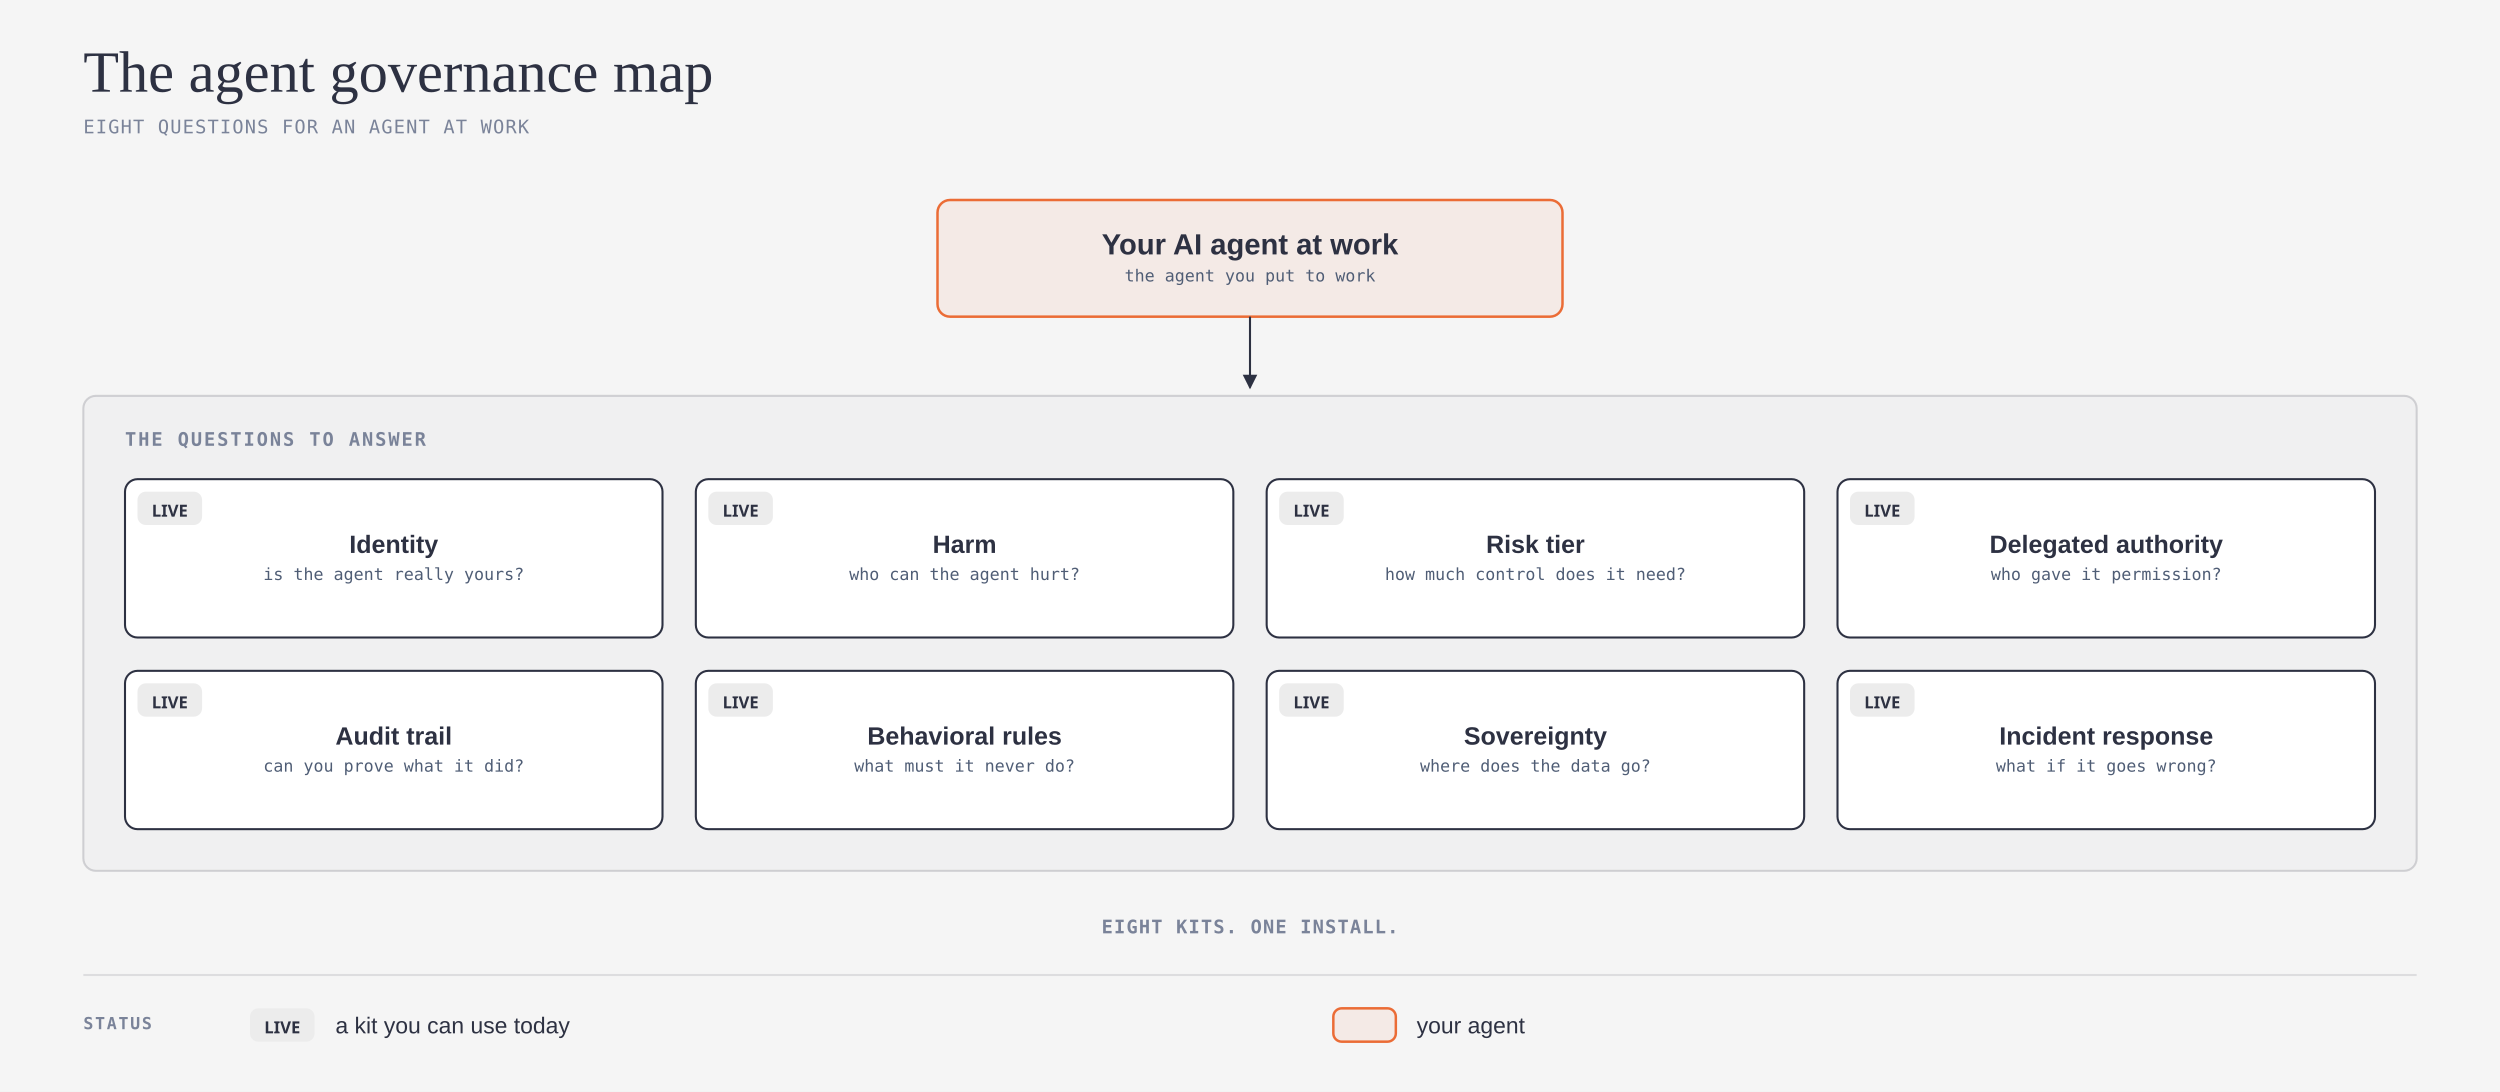
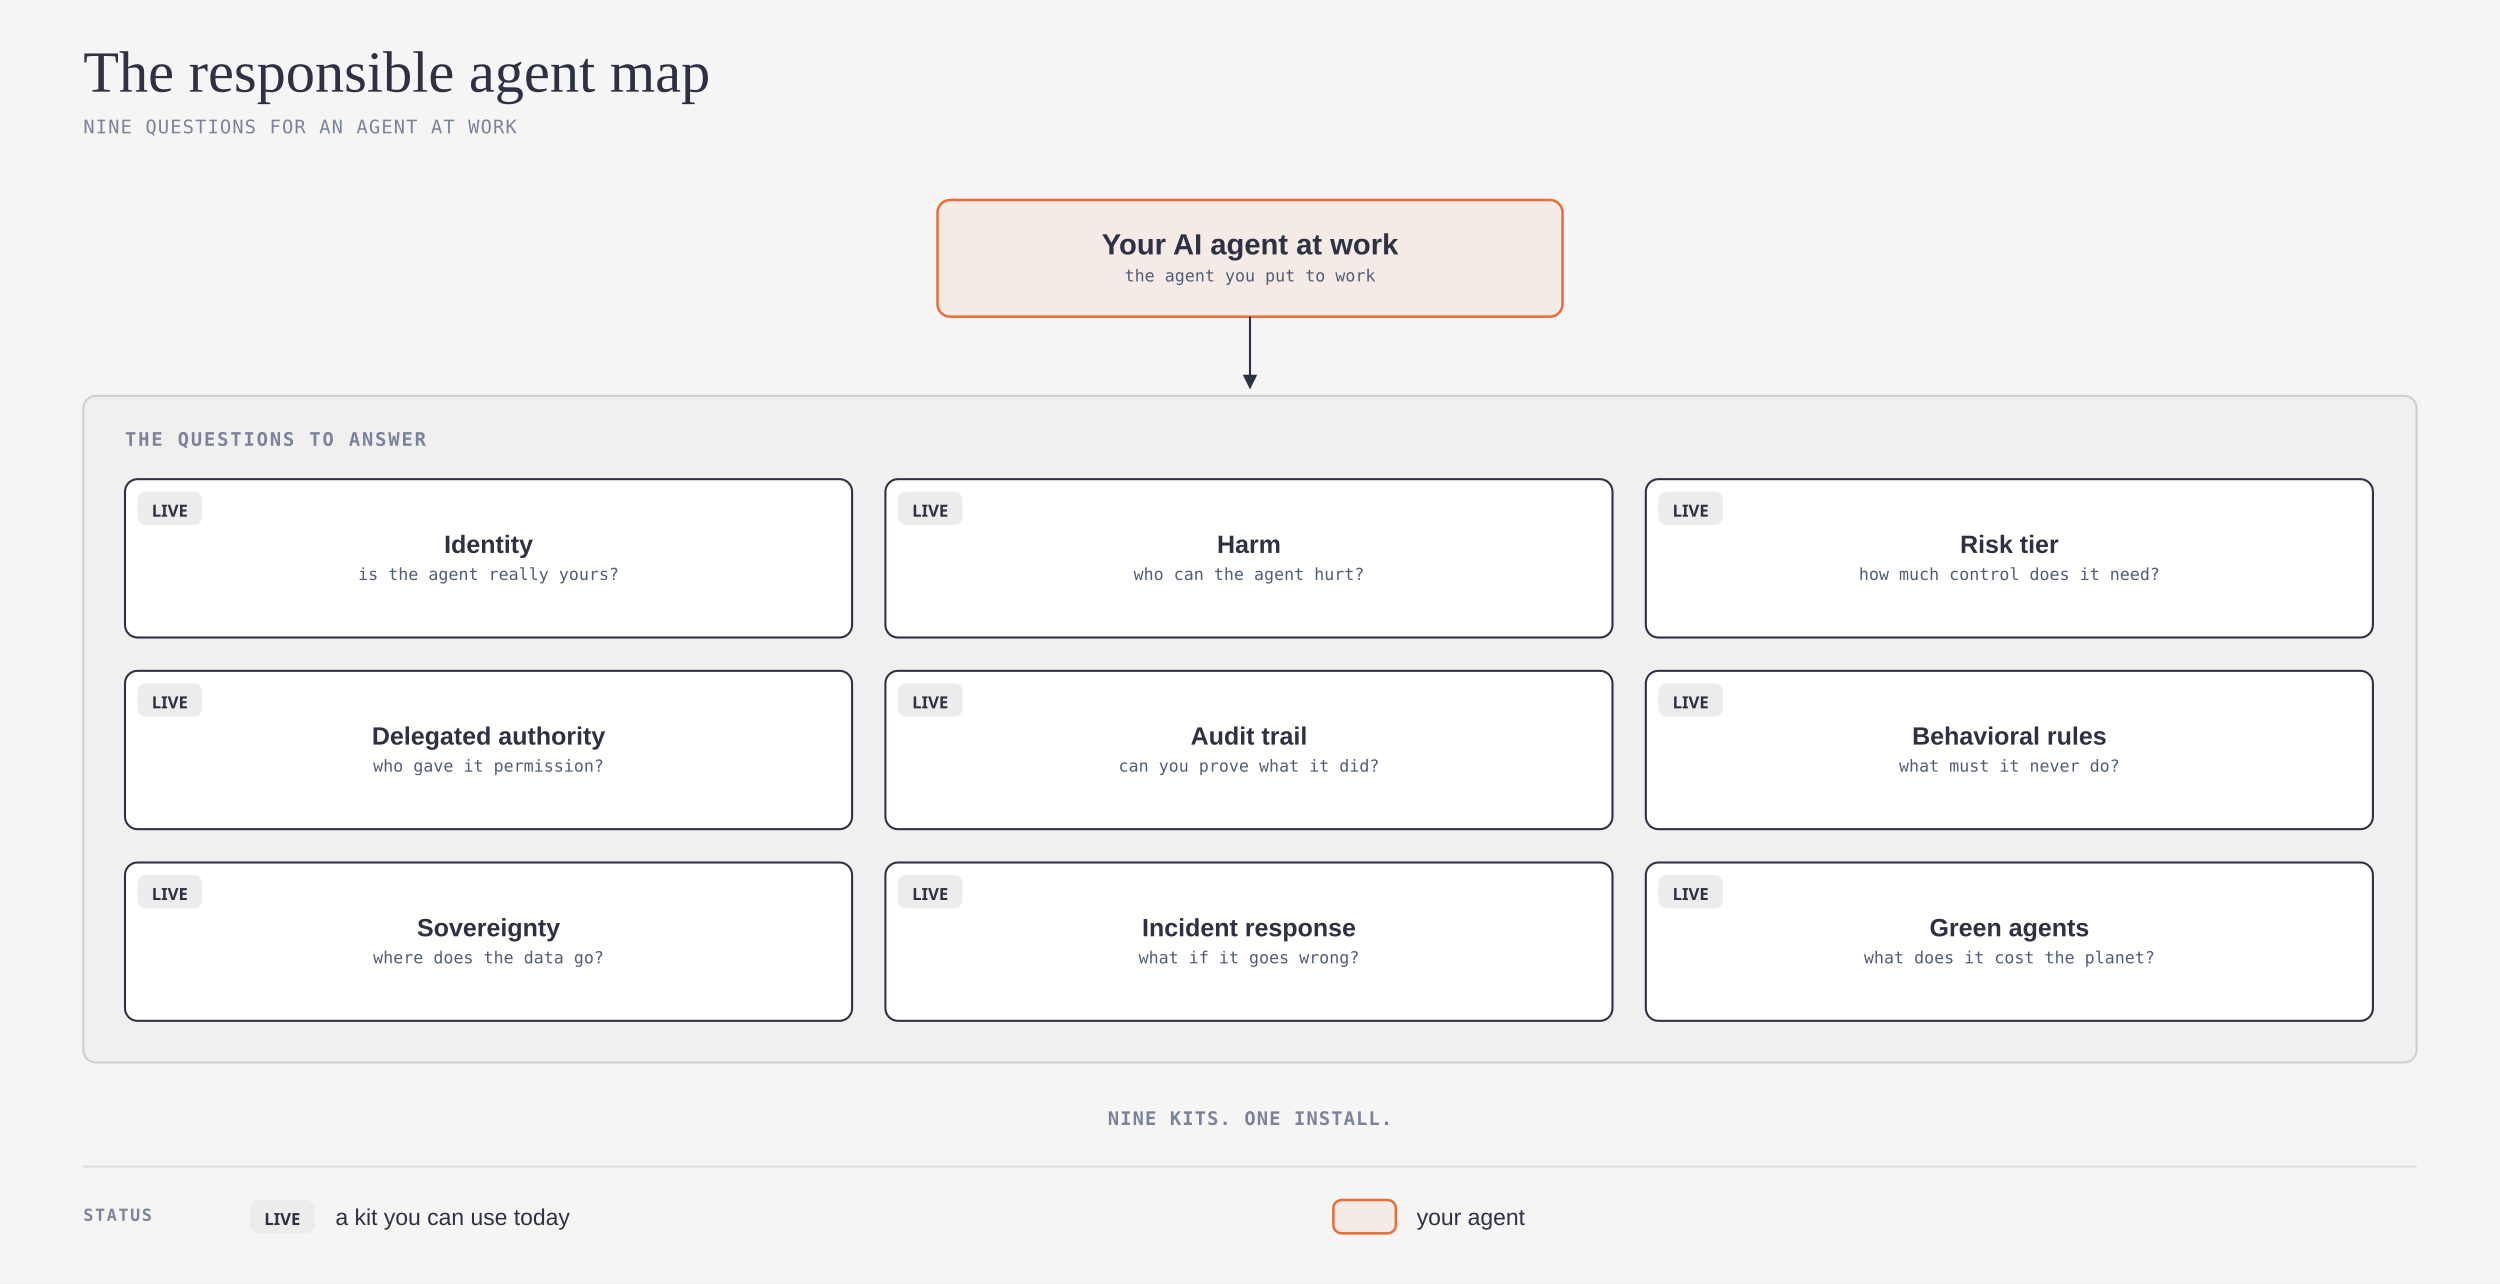
- <svg xmlns="http://www.w3.org/2000/svg" viewBox="0 0 1200 524" role="img" aria-labelledby="title desc">
+ <svg xmlns="http://www.w3.org/2000/svg" viewBox="0 0 1200 616" role="img" aria-labelledby="title desc">
  <defs>
    <marker id="arrow" viewBox="0 0 8 8" refX="7" refY="4" markerWidth="7" markerHeight="7" orient="auto-start-reverse">
      <path d="M0,0 L8,4 L0,8 z" fill="#2d3142" />
    </marker>
    <marker id="arrowMuted" viewBox="0 0 8 8" refX="7" refY="4" markerWidth="7" markerHeight="7" orient="auto-start-reverse">
      <path d="M0,0 L8,4 L0,8 z" fill="#7a8399" />
    </marker>
    <marker id="arrowAccent" viewBox="0 0 8 8" refX="7" refY="4" markerWidth="7" markerHeight="7" orient="auto-start-reverse">
      <path d="M0,0 L8,4 L0,8 z" fill="#eb6c36" />
    </marker>
  </defs>
-   <rect x="0" y="0" width="1200" height="524" fill="#f5f5f5" />
-   <text x="40" y="44" font-family="'Instrument Serif', Georgia, 'Times New Roman', serif" font-size="28" fill="#2d3142">The agent governance map</text>
-   <text x="40" y="64" font-family="'Geist Mono', ui-monospace, 'SFMono-Regular', Menlo, monospace" font-size="9" letter-spacing="0.06em" fill="#7a8399">EIGHT QUESTIONS FOR AN AGENT AT WORK</text>
+   <rect x="0" y="0" width="1200" height="616" fill="#f5f5f5" />
+   <text x="40" y="44" font-family="'Instrument Serif', Georgia, 'Times New Roman', serif" font-size="28" fill="#2d3142">The responsible agent map</text>
+   <text x="40" y="64" font-family="'Geist Mono', ui-monospace, 'SFMono-Regular', Menlo, monospace" font-size="9" letter-spacing="0.06em" fill="#7a8399">NINE QUESTIONS FOR AN AGENT AT WORK</text>
  <rect x="450" y="96" width="300" height="56" rx="6" fill="rgba(235,108,54,0.08)" stroke="#eb6c36" stroke-width="1.2" />
  <text x="600.0" y="122.1" text-anchor="middle" font-family="Geist, -apple-system, 'Helvetica Neue', Arial, sans-serif" font-size="14" font-weight="600" fill="#2d3142">Your AI agent at work</text>
  <text x="600.0" y="135.1" text-anchor="middle" font-family="'Geist Mono', ui-monospace, 'SFMono-Regular', Menlo, monospace" font-size="8" fill="#4f5d75">the agent you put to work</text>
  <line x1="600" y1="152" x2="600" y2="186" stroke="#2d3142" stroke-width="1" marker-end="url(#arrow)" />
-   <rect x="40" y="190" width="1120" height="228" rx="6" fill="rgba(45,49,66,0.02)" stroke="rgba(45,49,66,0.18)" stroke-width="1" />
+   <rect x="40" y="190" width="1120" height="320" rx="6" fill="rgba(45,49,66,0.02)" stroke="rgba(45,49,66,0.18)" stroke-width="1" />
  <text x="60" y="214" font-family="'Geist Mono', ui-monospace, 'SFMono-Regular', Menlo, monospace" font-size="9" font-weight="600" letter-spacing="0.1em" fill="#7a8399">THE QUESTIONS TO ANSWER</text>
-   <rect x="60" y="230" width="258" height="76" rx="6" fill="#ffffff" stroke="#2d3142" stroke-width="1" />
+   <rect x="60" y="230" width="349" height="76" rx="6" fill="#ffffff" stroke="#2d3142" stroke-width="1" />
  <rect x="66" y="236" width="31" height="16" rx="4" fill="#ececec" />
  <text x="81.5" y="248" text-anchor="middle" font-family="Geist, sans-serif" font-size="8" font-weight="600" fill="#2d3142">LIVE</text>
-   <text x="189.0" y="265.4" text-anchor="middle" font-family="Geist, -apple-system, 'Helvetica Neue', Arial, sans-serif" font-size="12" font-weight="600" fill="#2d3142">Identity</text>
-   <text x="189.0" y="278.4" text-anchor="middle" font-family="'Geist Mono', ui-monospace, 'SFMono-Regular', Menlo, monospace" font-size="8" fill="#4f5d75">is the agent really yours?</text>
-   <rect x="334" y="230" width="258" height="76" rx="6" fill="#ffffff" stroke="#2d3142" stroke-width="1" />
-   <rect x="340" y="236" width="31" height="16" rx="4" fill="#ececec" />
-   <text x="355.5" y="248" text-anchor="middle" font-family="Geist, sans-serif" font-size="8" font-weight="600" fill="#2d3142">LIVE</text>
-   <text x="463.0" y="265.4" text-anchor="middle" font-family="Geist, -apple-system, 'Helvetica Neue', Arial, sans-serif" font-size="12" font-weight="600" fill="#2d3142">Harm</text>
-   <text x="463.0" y="278.4" text-anchor="middle" font-family="'Geist Mono', ui-monospace, 'SFMono-Regular', Menlo, monospace" font-size="8" fill="#4f5d75">who can the agent hurt?</text>
-   <rect x="608" y="230" width="258" height="76" rx="6" fill="#ffffff" stroke="#2d3142" stroke-width="1" />
-   <rect x="614" y="236" width="31" height="16" rx="4" fill="#ececec" />
-   <text x="629.5" y="248" text-anchor="middle" font-family="Geist, sans-serif" font-size="8" font-weight="600" fill="#2d3142">LIVE</text>
-   <text x="737.0" y="265.4" text-anchor="middle" font-family="Geist, -apple-system, 'Helvetica Neue', Arial, sans-serif" font-size="12" font-weight="600" fill="#2d3142">Risk tier</text>
-   <text x="737.0" y="278.4" text-anchor="middle" font-family="'Geist Mono', ui-monospace, 'SFMono-Regular', Menlo, monospace" font-size="8" fill="#4f5d75">how much control does it need?</text>
-   <rect x="882" y="230" width="258" height="76" rx="6" fill="#ffffff" stroke="#2d3142" stroke-width="1" />
-   <rect x="888" y="236" width="31" height="16" rx="4" fill="#ececec" />
-   <text x="903.5" y="248" text-anchor="middle" font-family="Geist, sans-serif" font-size="8" font-weight="600" fill="#2d3142">LIVE</text>
-   <text x="1011.0" y="265.4" text-anchor="middle" font-family="Geist, -apple-system, 'Helvetica Neue', Arial, sans-serif" font-size="12" font-weight="600" fill="#2d3142">Delegated authority</text>
-   <text x="1011.0" y="278.4" text-anchor="middle" font-family="'Geist Mono', ui-monospace, 'SFMono-Regular', Menlo, monospace" font-size="8" fill="#4f5d75">who gave it permission?</text>
-   <rect x="60" y="322" width="258" height="76" rx="6" fill="#ffffff" stroke="#2d3142" stroke-width="1" />
+   <text x="234.5" y="265.4" text-anchor="middle" font-family="Geist, -apple-system, 'Helvetica Neue', Arial, sans-serif" font-size="12" font-weight="600" fill="#2d3142">Identity</text>
+   <text x="234.5" y="278.4" text-anchor="middle" font-family="'Geist Mono', ui-monospace, 'SFMono-Regular', Menlo, monospace" font-size="8" fill="#4f5d75">is the agent really yours?</text>
+   <rect x="425" y="230" width="349" height="76" rx="6" fill="#ffffff" stroke="#2d3142" stroke-width="1" />
+   <rect x="431" y="236" width="31" height="16" rx="4" fill="#ececec" />
+   <text x="446.5" y="248" text-anchor="middle" font-family="Geist, sans-serif" font-size="8" font-weight="600" fill="#2d3142">LIVE</text>
+   <text x="599.5" y="265.4" text-anchor="middle" font-family="Geist, -apple-system, 'Helvetica Neue', Arial, sans-serif" font-size="12" font-weight="600" fill="#2d3142">Harm</text>
+   <text x="599.5" y="278.4" text-anchor="middle" font-family="'Geist Mono', ui-monospace, 'SFMono-Regular', Menlo, monospace" font-size="8" fill="#4f5d75">who can the agent hurt?</text>
+   <rect x="790" y="230" width="349" height="76" rx="6" fill="#ffffff" stroke="#2d3142" stroke-width="1" />
+   <rect x="796" y="236" width="31" height="16" rx="4" fill="#ececec" />
+   <text x="811.5" y="248" text-anchor="middle" font-family="Geist, sans-serif" font-size="8" font-weight="600" fill="#2d3142">LIVE</text>
+   <text x="964.5" y="265.4" text-anchor="middle" font-family="Geist, -apple-system, 'Helvetica Neue', Arial, sans-serif" font-size="12" font-weight="600" fill="#2d3142">Risk tier</text>
+   <text x="964.5" y="278.4" text-anchor="middle" font-family="'Geist Mono', ui-monospace, 'SFMono-Regular', Menlo, monospace" font-size="8" fill="#4f5d75">how much control does it need?</text>
+   <rect x="60" y="322" width="349" height="76" rx="6" fill="#ffffff" stroke="#2d3142" stroke-width="1" />
  <rect x="66" y="328" width="31" height="16" rx="4" fill="#ececec" />
  <text x="81.5" y="340" text-anchor="middle" font-family="Geist, sans-serif" font-size="8" font-weight="600" fill="#2d3142">LIVE</text>
-   <text x="189.0" y="357.4" text-anchor="middle" font-family="Geist, -apple-system, 'Helvetica Neue', Arial, sans-serif" font-size="12" font-weight="600" fill="#2d3142">Audit trail</text>
-   <text x="189.0" y="370.4" text-anchor="middle" font-family="'Geist Mono', ui-monospace, 'SFMono-Regular', Menlo, monospace" font-size="8" fill="#4f5d75">can you prove what it did?</text>
-   <rect x="334" y="322" width="258" height="76" rx="6" fill="#ffffff" stroke="#2d3142" stroke-width="1" />
-   <rect x="340" y="328" width="31" height="16" rx="4" fill="#ececec" />
-   <text x="355.5" y="340" text-anchor="middle" font-family="Geist, sans-serif" font-size="8" font-weight="600" fill="#2d3142">LIVE</text>
-   <text x="463.0" y="357.4" text-anchor="middle" font-family="Geist, -apple-system, 'Helvetica Neue', Arial, sans-serif" font-size="12" font-weight="600" fill="#2d3142">Behavioral rules</text>
-   <text x="463.0" y="370.4" text-anchor="middle" font-family="'Geist Mono', ui-monospace, 'SFMono-Regular', Menlo, monospace" font-size="8" fill="#4f5d75">what must it never do?</text>
-   <rect x="608" y="322" width="258" height="76" rx="6" fill="#ffffff" stroke="#2d3142" stroke-width="1" />
-   <rect x="614" y="328" width="31" height="16" rx="4" fill="#ececec" />
-   <text x="629.5" y="340" text-anchor="middle" font-family="Geist, sans-serif" font-size="8" font-weight="600" fill="#2d3142">LIVE</text>
-   <text x="737.0" y="357.4" text-anchor="middle" font-family="Geist, -apple-system, 'Helvetica Neue', Arial, sans-serif" font-size="12" font-weight="600" fill="#2d3142">Sovereignty</text>
-   <text x="737.0" y="370.4" text-anchor="middle" font-family="'Geist Mono', ui-monospace, 'SFMono-Regular', Menlo, monospace" font-size="8" fill="#4f5d75">where does the data go?</text>
-   <rect x="882" y="322" width="258" height="76" rx="6" fill="#ffffff" stroke="#2d3142" stroke-width="1" />
-   <rect x="888" y="328" width="31" height="16" rx="4" fill="#ececec" />
-   <text x="903.5" y="340" text-anchor="middle" font-family="Geist, sans-serif" font-size="8" font-weight="600" fill="#2d3142">LIVE</text>
-   <text x="1011.0" y="357.4" text-anchor="middle" font-family="Geist, -apple-system, 'Helvetica Neue', Arial, sans-serif" font-size="12" font-weight="600" fill="#2d3142">Incident response</text>
-   <text x="1011.0" y="370.4" text-anchor="middle" font-family="'Geist Mono', ui-monospace, 'SFMono-Regular', Menlo, monospace" font-size="8" fill="#4f5d75">what if it goes wrong?</text>
-   <text x="600" y="448" text-anchor="middle" font-family="'Geist Mono', ui-monospace, 'SFMono-Regular', Menlo, monospace" font-size="9" font-weight="600" letter-spacing="0.06em" fill="#7a8399">EIGHT KITS. ONE INSTALL.</text>
-   <line x1="40" y1="468" x2="1160" y2="468" stroke="rgba(45,49,66,0.12)" stroke-width="1" />
-   <text x="40" y="494" font-family="'Geist Mono', ui-monospace, 'SFMono-Regular', Menlo, monospace" font-size="8" font-weight="600" letter-spacing="0.1em" fill="#7a8399">STATUS</text>
-   <rect x="120" y="484" width="31" height="16" rx="4" fill="#ececec" />
-   <text x="135.5" y="496" text-anchor="middle" font-family="Geist, sans-serif" font-size="8" font-weight="600" fill="#2d3142">LIVE</text>
-   <text x="161" y="496" font-family="Geist, -apple-system, 'Helvetica Neue', Arial, sans-serif" font-size="11" fill="#2d3142">a kit you can use today</text>
-   <rect x="640.0" y="484" width="30" height="16" rx="4" fill="rgba(235,108,54,0.08)" stroke="#eb6c36" stroke-width="1.2" />
-   <text x="680.0" y="496" font-family="Geist, -apple-system, 'Helvetica Neue', Arial, sans-serif" font-size="11" fill="#2d3142">your agent</text>
+   <text x="234.5" y="357.4" text-anchor="middle" font-family="Geist, -apple-system, 'Helvetica Neue', Arial, sans-serif" font-size="12" font-weight="600" fill="#2d3142">Delegated authority</text>
+   <text x="234.5" y="370.4" text-anchor="middle" font-family="'Geist Mono', ui-monospace, 'SFMono-Regular', Menlo, monospace" font-size="8" fill="#4f5d75">who gave it permission?</text>
+   <rect x="425" y="322" width="349" height="76" rx="6" fill="#ffffff" stroke="#2d3142" stroke-width="1" />
+   <rect x="431" y="328" width="31" height="16" rx="4" fill="#ececec" />
+   <text x="446.5" y="340" text-anchor="middle" font-family="Geist, sans-serif" font-size="8" font-weight="600" fill="#2d3142">LIVE</text>
+   <text x="599.5" y="357.4" text-anchor="middle" font-family="Geist, -apple-system, 'Helvetica Neue', Arial, sans-serif" font-size="12" font-weight="600" fill="#2d3142">Audit trail</text>
+   <text x="599.5" y="370.4" text-anchor="middle" font-family="'Geist Mono', ui-monospace, 'SFMono-Regular', Menlo, monospace" font-size="8" fill="#4f5d75">can you prove what it did?</text>
+   <rect x="790" y="322" width="349" height="76" rx="6" fill="#ffffff" stroke="#2d3142" stroke-width="1" />
+   <rect x="796" y="328" width="31" height="16" rx="4" fill="#ececec" />
+   <text x="811.5" y="340" text-anchor="middle" font-family="Geist, sans-serif" font-size="8" font-weight="600" fill="#2d3142">LIVE</text>
+   <text x="964.5" y="357.4" text-anchor="middle" font-family="Geist, -apple-system, 'Helvetica Neue', Arial, sans-serif" font-size="12" font-weight="600" fill="#2d3142">Behavioral rules</text>
+   <text x="964.5" y="370.4" text-anchor="middle" font-family="'Geist Mono', ui-monospace, 'SFMono-Regular', Menlo, monospace" font-size="8" fill="#4f5d75">what must it never do?</text>
+   <rect x="60" y="414" width="349" height="76" rx="6" fill="#ffffff" stroke="#2d3142" stroke-width="1" />
+   <rect x="66" y="420" width="31" height="16" rx="4" fill="#ececec" />
+   <text x="81.5" y="432" text-anchor="middle" font-family="Geist, sans-serif" font-size="8" font-weight="600" fill="#2d3142">LIVE</text>
+   <text x="234.5" y="449.4" text-anchor="middle" font-family="Geist, -apple-system, 'Helvetica Neue', Arial, sans-serif" font-size="12" font-weight="600" fill="#2d3142">Sovereignty</text>
+   <text x="234.5" y="462.4" text-anchor="middle" font-family="'Geist Mono', ui-monospace, 'SFMono-Regular', Menlo, monospace" font-size="8" fill="#4f5d75">where does the data go?</text>
+   <rect x="425" y="414" width="349" height="76" rx="6" fill="#ffffff" stroke="#2d3142" stroke-width="1" />
+   <rect x="431" y="420" width="31" height="16" rx="4" fill="#ececec" />
+   <text x="446.5" y="432" text-anchor="middle" font-family="Geist, sans-serif" font-size="8" font-weight="600" fill="#2d3142">LIVE</text>
+   <text x="599.5" y="449.4" text-anchor="middle" font-family="Geist, -apple-system, 'Helvetica Neue', Arial, sans-serif" font-size="12" font-weight="600" fill="#2d3142">Incident response</text>
+   <text x="599.5" y="462.4" text-anchor="middle" font-family="'Geist Mono', ui-monospace, 'SFMono-Regular', Menlo, monospace" font-size="8" fill="#4f5d75">what if it goes wrong?</text>
+   <rect x="790" y="414" width="349" height="76" rx="6" fill="#ffffff" stroke="#2d3142" stroke-width="1" />
+   <rect x="796" y="420" width="31" height="16" rx="4" fill="#ececec" />
+   <text x="811.5" y="432" text-anchor="middle" font-family="Geist, sans-serif" font-size="8" font-weight="600" fill="#2d3142">LIVE</text>
+   <text x="964.5" y="449.4" text-anchor="middle" font-family="Geist, -apple-system, 'Helvetica Neue', Arial, sans-serif" font-size="12" font-weight="600" fill="#2d3142">Green agents</text>
+   <text x="964.5" y="462.4" text-anchor="middle" font-family="'Geist Mono', ui-monospace, 'SFMono-Regular', Menlo, monospace" font-size="8" fill="#4f5d75">what does it cost the planet?</text>
+   <text x="600" y="540" text-anchor="middle" font-family="'Geist Mono', ui-monospace, 'SFMono-Regular', Menlo, monospace" font-size="9" font-weight="600" letter-spacing="0.06em" fill="#7a8399">NINE KITS. ONE INSTALL.</text>
+   <line x1="40" y1="560" x2="1160" y2="560" stroke="rgba(45,49,66,0.12)" stroke-width="1" />
+   <text x="40" y="586" font-family="'Geist Mono', ui-monospace, 'SFMono-Regular', Menlo, monospace" font-size="8" font-weight="600" letter-spacing="0.1em" fill="#7a8399">STATUS</text>
+   <rect x="120" y="576" width="31" height="16" rx="4" fill="#ececec" />
+   <text x="135.5" y="588" text-anchor="middle" font-family="Geist, sans-serif" font-size="8" font-weight="600" fill="#2d3142">LIVE</text>
+   <text x="161" y="588" font-family="Geist, -apple-system, 'Helvetica Neue', Arial, sans-serif" font-size="11" fill="#2d3142">a kit you can use today</text>
+   <rect x="640.0" y="576" width="30" height="16" rx="4" fill="rgba(235,108,54,0.08)" stroke="#eb6c36" stroke-width="1.2" />
+   <text x="680.0" y="588" font-family="Geist, -apple-system, 'Helvetica Neue', Arial, sans-serif" font-size="11" fill="#2d3142">your agent</text>
</svg>
